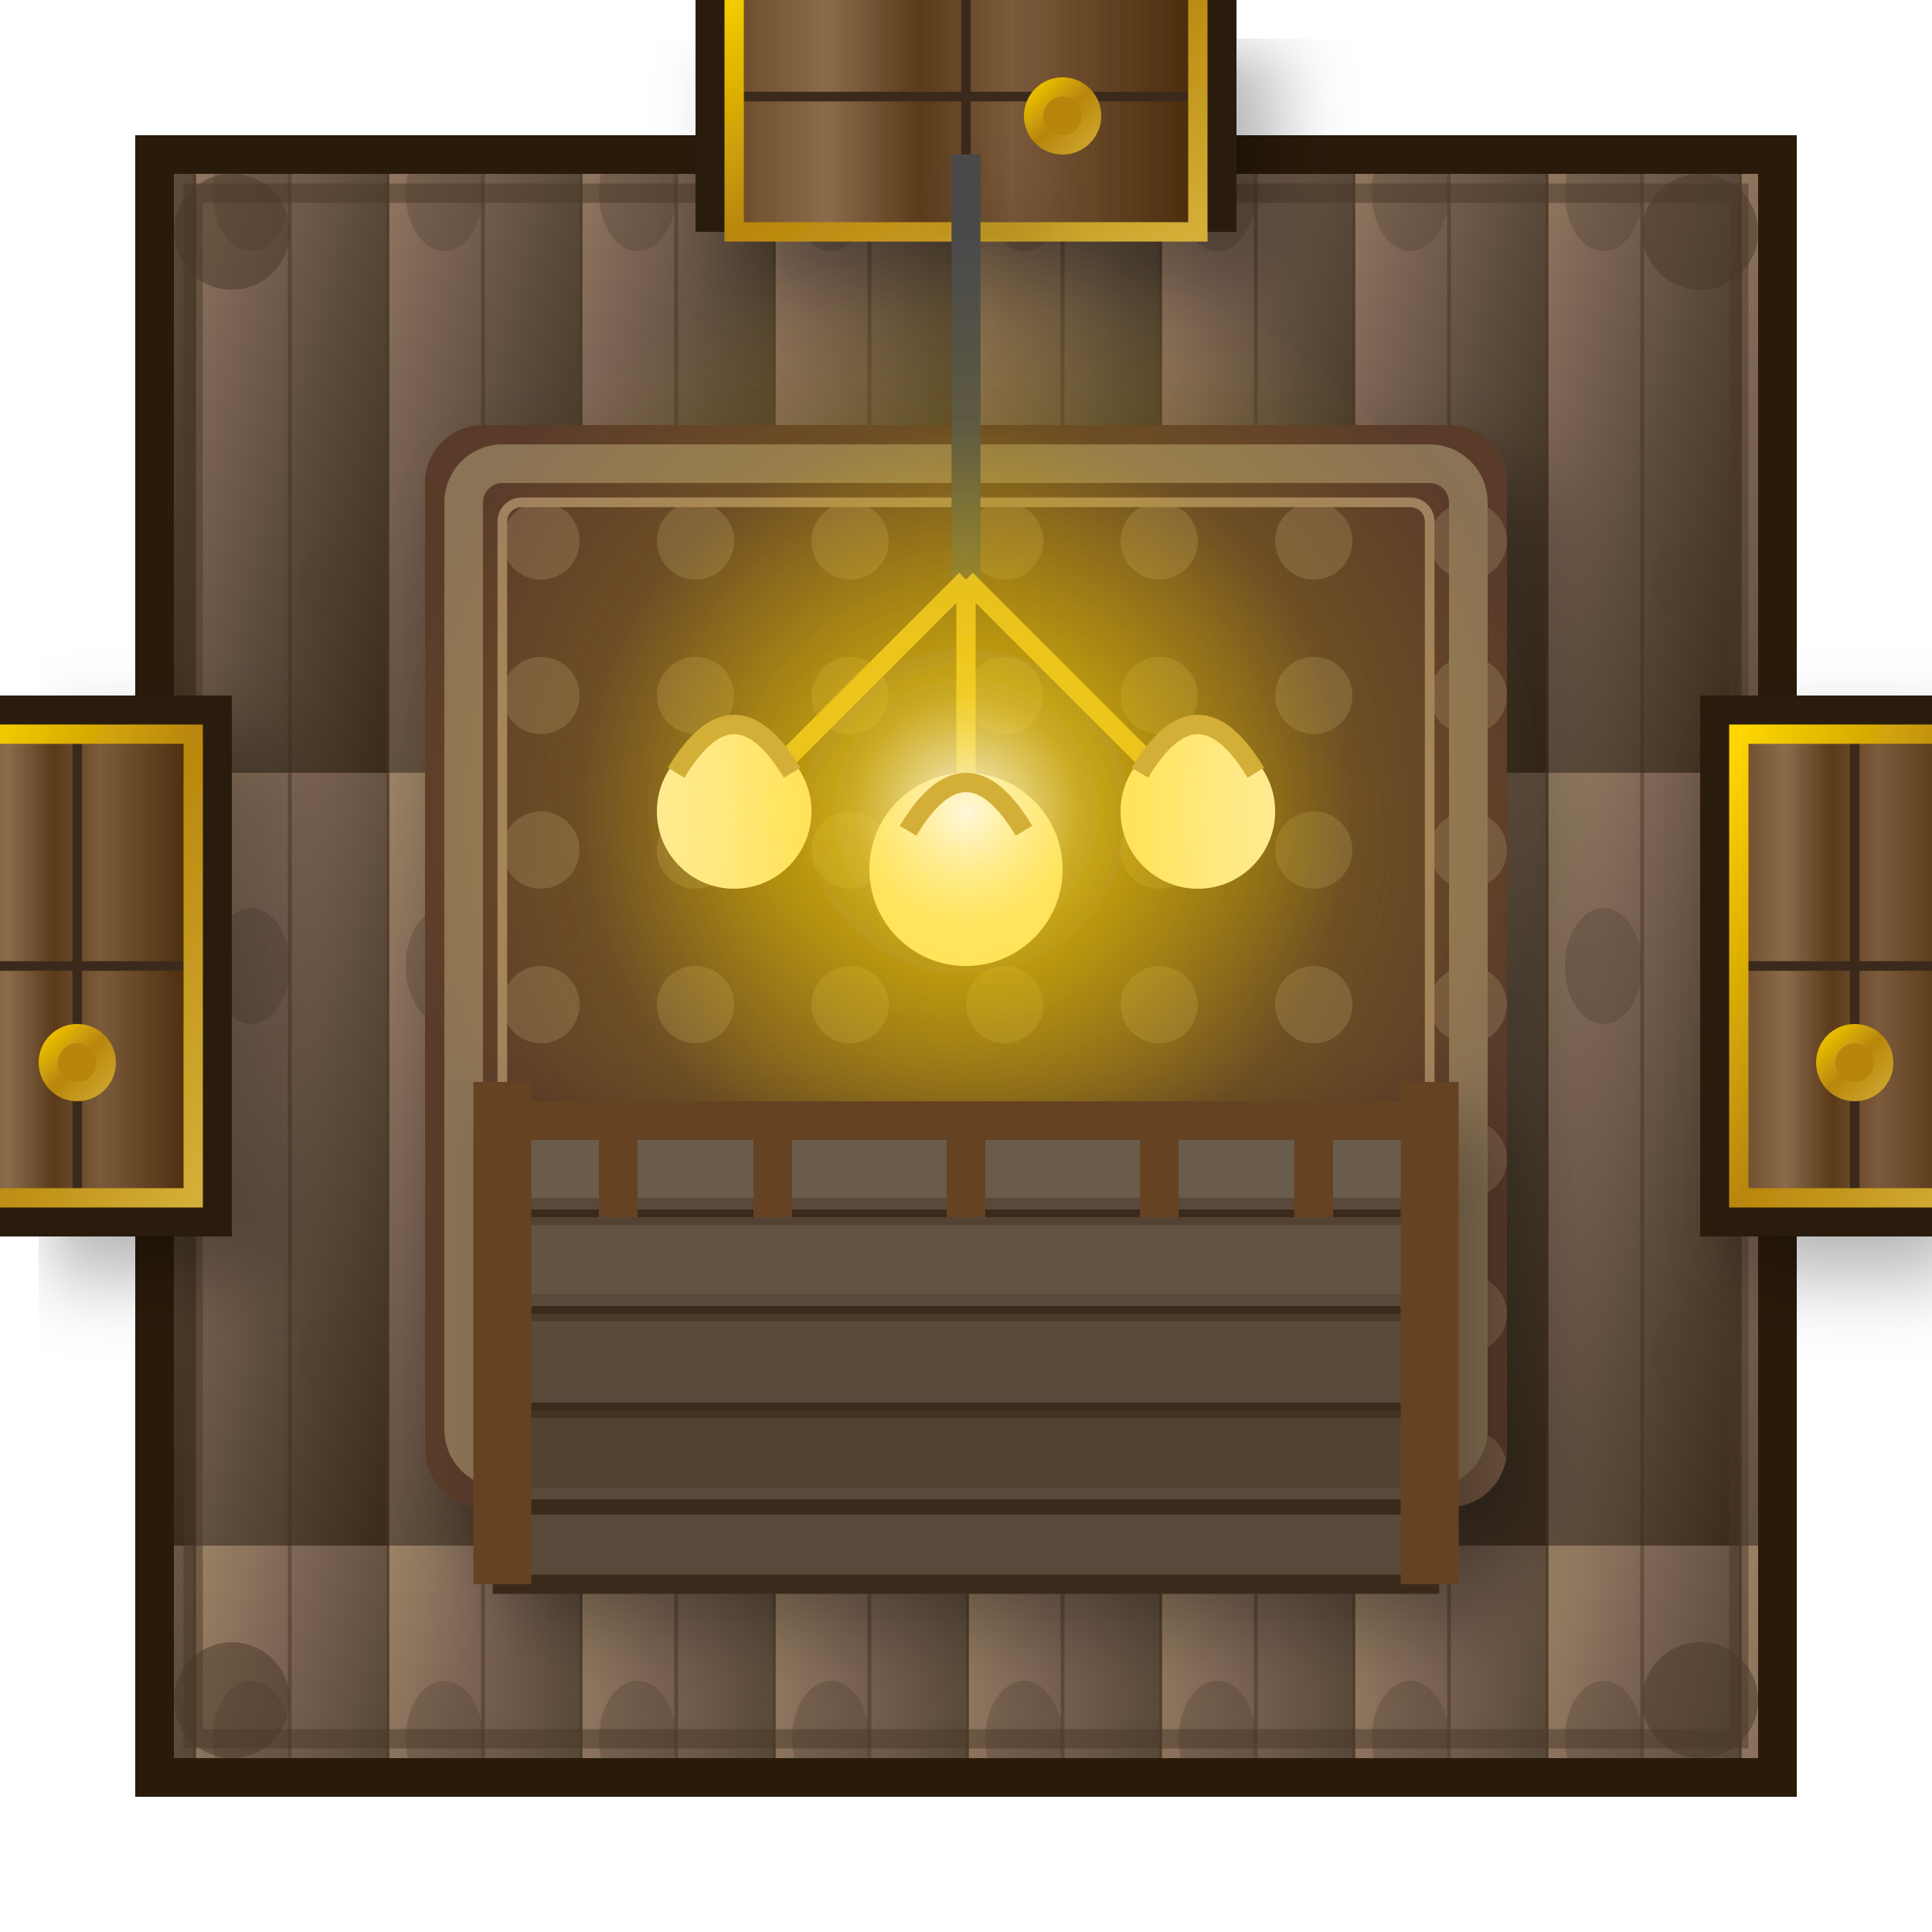
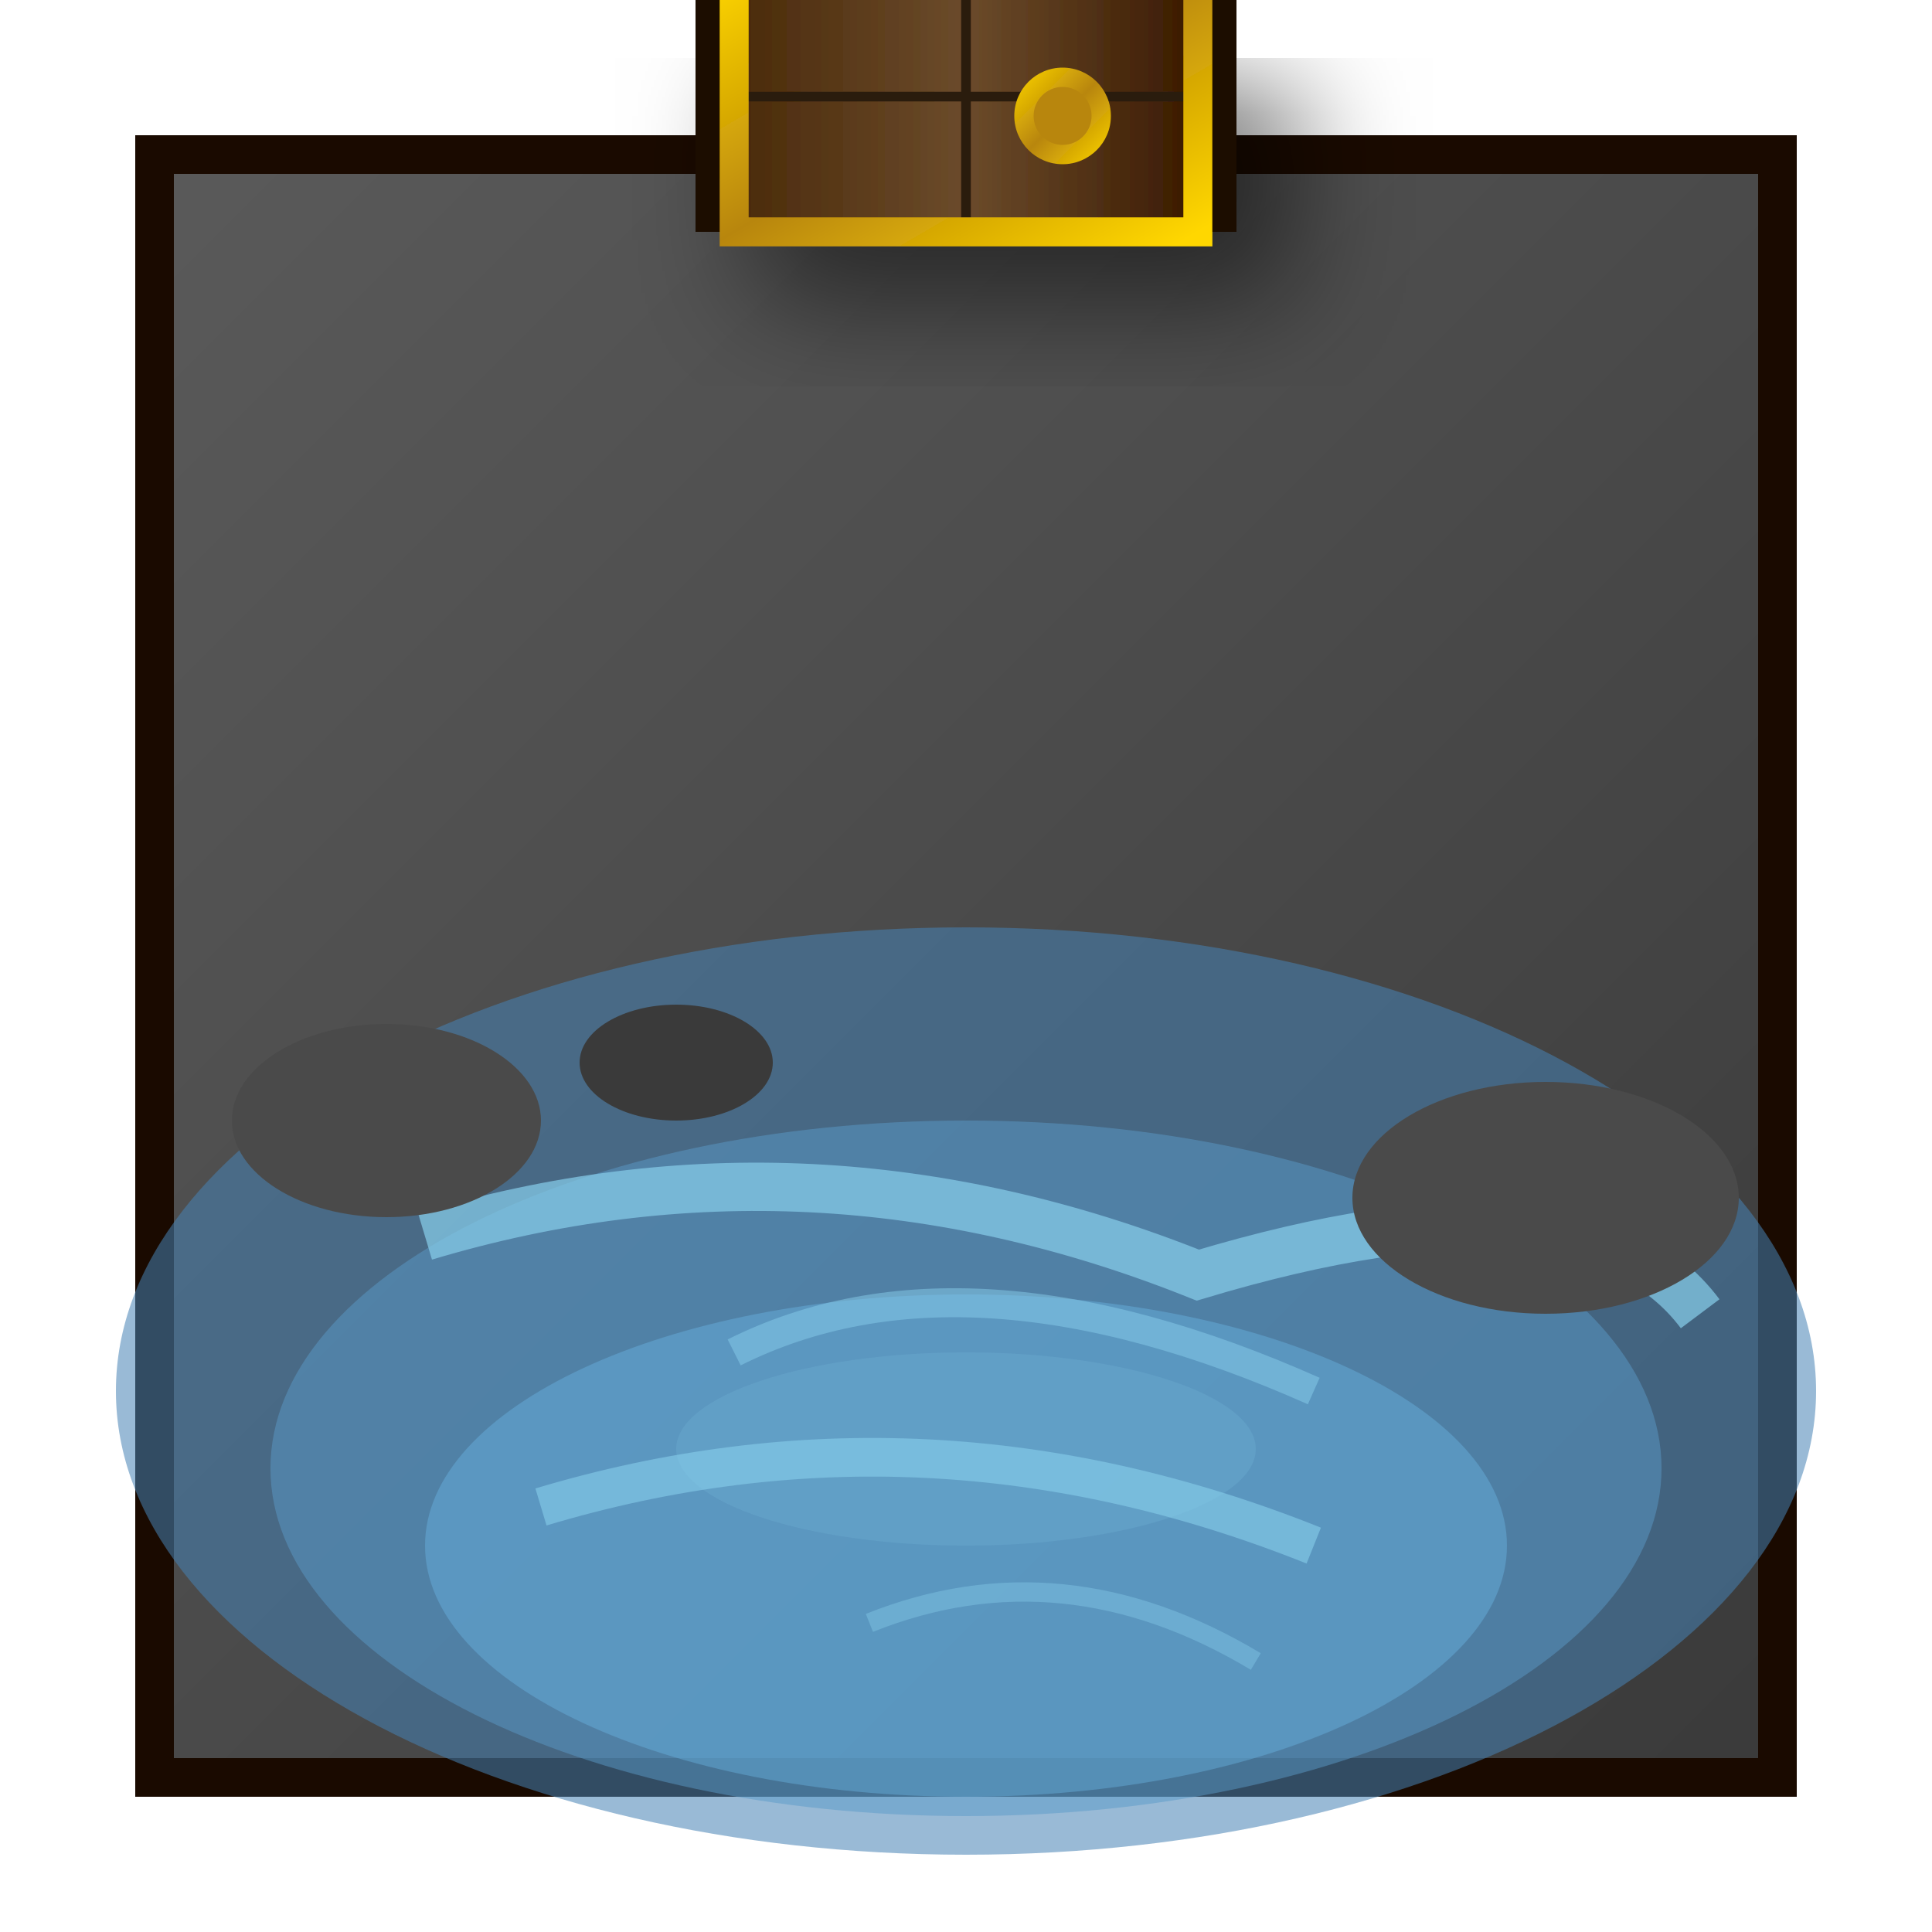
<svg xmlns="http://www.w3.org/2000/svg" viewBox="0 0 100 100" width="400" height="400">
  <defs>
    <linearGradient id="floorGrad" x1="0%" y1="0%" x2="100%" y2="100%">
-       <stop offset="0%" style="stop-color:#9B8365" />
-       <stop offset="30%" style="stop-color:#7B6354" />
-       <stop offset="60%" style="stop-color:#5A4A3A" />
-       <stop offset="100%" style="stop-color:#3A2A1A" />
+       <stop offset="0%" style="stop-color:#5A5A5A" />
+       <stop offset="100%" style="stop-color:#3A3A3A" />
    </linearGradient>
-     <pattern id="woodPattern" x="0" y="0" width="10" height="40" patternUnits="userSpaceOnUse">
-       <rect width="10" height="40" fill="url(#floorGrad)" />
-       <line x1="0" y1="0" x2="0" y2="40" stroke="#2A1A0A" stroke-width="0.3" opacity="0.6" />
-       <line x1="5" y1="0" x2="5" y2="40" stroke="#3A2A1A" stroke-width="0.2" opacity="0.4" />
-       <ellipse cx="3" cy="10" rx="2" ry="3" fill="#4A3A2A" opacity="0.3" />
-       <ellipse cx="7" cy="30" rx="1.5" ry="2" fill="#4A3A2A" opacity="0.2" />
-     </pattern>
    <linearGradient id="doorWood" x1="0%" y1="0%" x2="100%" y2="0%">
-       <stop offset="0%" style="stop-color:#6B4B2A" />
-       <stop offset="20%" style="stop-color:#8B6B4B" />
-       <stop offset="40%" style="stop-color:#5A3A1A" />
-       <stop offset="60%" style="stop-color:#7B5B3B" />
-       <stop offset="100%" style="stop-color:#4A2A0A" />
+       <stop offset="0%" style="stop-color:#4A2A0A" />
+       <stop offset="50%" style="stop-color:#6B4B2B" />
+       <stop offset="100%" style="stop-color:#3A1A00" />
    </linearGradient>
    <linearGradient id="goldTrim" x1="0%" y1="0%" x2="100%" y2="100%">
      <stop offset="0%" style="stop-color:#FFD700" />
      <stop offset="50%" style="stop-color:#B8860B" />
-       <stop offset="100%" style="stop-color:#D4AF37" />
+       <stop offset="100%" style="stop-color:#FFD700" />
    </linearGradient>
-     <radialGradient id="lampGlow" cx="50%" cy="50%" r="50%">
-       <stop offset="0%" style="stop-color:#FFF8DC;stop-opacity:0.9" />
-       <stop offset="30%" style="stop-color:#FFD700;stop-opacity:0.5" />
-       <stop offset="70%" style="stop-color:#FFD700;stop-opacity:0.2" />
-       <stop offset="100%" style="stop-color:#FFD700;stop-opacity:0" />
-     </radialGradient>
-     <pattern id="carpetPattern" x="0" y="0" width="8" height="8" patternUnits="userSpaceOnUse">
-       <rect width="8" height="8" fill="#5A3A2A" />
-       <circle cx="4" cy="4" r="2" fill="#8B7355" opacity="0.5" />
-     </pattern>
    <filter id="softShadow" x="-50%" y="-50%" width="200%" height="200%">
-       <feGaussianBlur in="SourceAlpha" stdDeviation="2" />
-       <feOffset dx="2" dy="2" result="offsetblur" />
+       <feGaussianBlur in="SourceAlpha" stdDeviation="3" />
+       <feOffset dx="3" dy="3" result="offsetblur" />
      <feComponentTransfer>
-         <feFuncA type="linear" slope="0.3" />
+         <feFuncA type="linear" slope="0.5" />
      </feComponentTransfer>
      <feMerge>
        <feMergeNode />
        <feMergeNode in="SourceGraphic" />
      </feMerge>
    </filter>
-     <filter id="innerGlow">
-       <feGaussianBlur in="SourceAlpha" stdDeviation="3" result="blur" />
-       <feComposite in="blur" in2="SourceAlpha" operator="arithmetic" k2="-1" k3="1" result="shadowDiff" />
-       <feFlood flood-color="#FFD700" flood-opacity="0.3" />
-       <feComposite in2="shadowDiff" operator="in" />
-       <feComposite in2="SourceGraphic" operator="over" />
-     </filter>
  </defs>
-   <rect x="8" y="8" width="84" height="84" fill="url(#woodPattern)" stroke="#2A1A0A" stroke-width="2" />
-   <rect x="10" y="10" width="80" height="80" fill="none" stroke="#4A3728" stroke-width="1" opacity="0.5" />
+   <rect x="8" y="8" width="84" height="84" fill="url(#floorGrad)" stroke="#1A0A00" stroke-width="2" />
+   <ellipse cx="50" cy="72" rx="44" ry="24" fill="#4682B4" opacity="0.55" />
+   <ellipse cx="50" cy="76" rx="36" ry="18" fill="#5A9AC8" opacity="0.5" />
+   <ellipse cx="50" cy="80" rx="28" ry="13" fill="#6BB8E8" opacity="0.4" />
+   <path d="M22,64 Q42,58 62,66 Q82,60 88,68" fill="none" stroke="#87CEEB" stroke-width="2.5" opacity="0.7" />
+   <path d="M28,78 Q48,72 68,80" fill="none" stroke="#87CEEB" stroke-width="2" opacity="0.6" />
+   <path d="M38,70 Q50,64 68,72" fill="none" stroke="#87CEEB" stroke-width="1.5" opacity="0.5" />
+   <path d="M45,84 Q55,80 65,86" fill="none" stroke="#87CEEB" stroke-width="1" opacity="0.4" />
+   <ellipse cx="20" cy="58" rx="8" ry="5" fill="#4A4A4A" />
+   <ellipse cx="80" cy="62" rx="10" ry="6" fill="#4A4A4A" />
+   <ellipse cx="35" cy="55" rx="5" ry="3" fill="#3A3A3A" />
+   <ellipse cx="50" cy="75" rx="15" ry="5" fill="#87CEEB" opacity="0.15" />
  <g filter="url(#softShadow)">
-     <rect x="36" y="-4" width="28" height="16" fill="#2A1A0A" />
+     <rect x="36" y="-4" width="28" height="16" fill="#1A0A00" />
    <rect x="38" y="-2" width="24" height="14" fill="url(#doorWood)" />
-     <line x1="50" y1="-2" x2="50" y2="12" stroke="#3A2A1A" stroke-width="0.5" />
-     <line x1="38" y1="5" x2="62" y2="5" stroke="#3A2A1A" stroke-width="0.5" />
-     <rect x="38" y="-2" width="24" height="14" fill="none" stroke="url(#goldTrim)" stroke-width="1" />
-     <circle cx="55" cy="6" r="2" fill="url(#goldTrim)" />
-     <circle cx="55" cy="6" r="1" fill="#B8860B" />
+     <line x1="50" y1="-2" x2="50" y2="12" stroke="#2A1A0A" stroke-width="0.5" />
+     <line x1="38" y1="5" x2="62" y2="5" stroke="#2A1A0A" stroke-width="0.5" />
+     <rect x="38" y="-2" width="24" height="14" fill="none" stroke="url(#goldTrim)" stroke-width="1.5" />
+     <circle cx="55" cy="6" r="2.5" fill="url(#goldTrim)" />
+     <circle cx="55" cy="6" r="1.5" fill="#B8860B" />
  </g>
-   <g filter="url(#softShadow)">
-     <rect x="88" y="36" width="16" height="28" fill="#2A1A0A" />
-     <rect x="90" y="38" width="12" height="24" fill="url(#doorWood)" />
-     <line x1="90" y1="50" x2="102" y2="50" stroke="#3A2A1A" stroke-width="0.5" />
-     <line x1="96" y1="38" x2="96" y2="62" stroke="#3A2A1A" stroke-width="0.5" />
-     <rect x="90" y="38" width="12" height="24" fill="none" stroke="url(#goldTrim)" stroke-width="1" />
-     <circle cx="96" cy="55" r="2" fill="url(#goldTrim)" />
-     <circle cx="96" cy="55" r="1" fill="#B8860B" />
-   </g>
-   <g filter="url(#softShadow)">
-     <rect x="-4" y="36" width="16" height="28" fill="#2A1A0A" />
-     <rect x="-2" y="38" width="12" height="24" fill="url(#doorWood)" />
-     <line x1="-2" y1="50" x2="10" y2="50" stroke="#3A2A1A" stroke-width="0.5" />
-     <line x1="4" y1="38" x2="4" y2="62" stroke="#3A2A1A" stroke-width="0.5" />
-     <rect x="-2" y="38" width="12" height="24" fill="none" stroke="url(#goldTrim)" stroke-width="1" />
-     <circle cx="4" cy="55" r="2" fill="url(#goldTrim)" />
-     <circle cx="4" cy="55" r="1" fill="#B8860B" />
-   </g>
-   <g filter="url(#softShadow)">
-     <rect x="22" y="22" width="56" height="56" fill="url(#carpetPattern)" rx="3" />
-     <rect x="24" y="24" width="52" height="52" fill="none" stroke="#8B7355" stroke-width="2" rx="2" />
-     <rect x="26" y="26" width="48" height="48" fill="none" stroke="#A08060" stroke-width="0.5" rx="1" />
-   </g>
-   <g filter="url(#softShadow)">
-     <line x1="50" y1="8" x2="50" y2="30" stroke="#4A4A4A" stroke-width="1.5" />
-     <line x1="50" y1="30" x2="38" y2="42" stroke="#D4AF37" stroke-width="1" />
-     <line x1="50" y1="30" x2="62" y2="42" stroke="#D4AF37" stroke-width="1" />
-     <line x1="50" y1="30" x2="50" y2="45" stroke="#D4AF37" stroke-width="1" />
-     <circle cx="38" cy="42" r="4" fill="#FFF8DC" filter="url(#innerGlow)" />
-     <circle cx="62" cy="42" r="4" fill="#FFF8DC" filter="url(#innerGlow)" />
-     <circle cx="50" cy="45" r="5" fill="#FFF8DC" filter="url(#innerGlow)" />
-     <circle cx="50" cy="42" r="20" fill="url(#lampGlow)" />
-     <circle cx="50" cy="42" r="30" fill="url(#lampGlow)" opacity="0.5" />
-     <path d="M35,40 Q38,35 41,40" fill="none" stroke="#D4AF37" stroke-width="1" />
-     <path d="M59,40 Q62,35 65,40" fill="none" stroke="#D4AF37" stroke-width="1" />
-     <path d="M47,43 Q50,38 53,43" fill="none" stroke="#D4AF37" stroke-width="1" />
-   </g>
-   <g filter="url(#softShadow)">
-     <rect x="26" y="58" width="48" height="24" fill="#5A4A3A" stroke="#3A2A1A" stroke-width="1" />
-     <line x1="26" y1="63" x2="74" y2="63" stroke="#3A2A1A" stroke-width="0.8" />
-     <line x1="26" y1="68" x2="74" y2="68" stroke="#3A2A1A" stroke-width="0.8" />
-     <line x1="26" y1="73" x2="74" y2="73" stroke="#3A2A1A" stroke-width="0.8" />
-     <line x1="26" y1="78" x2="74" y2="78" stroke="#3A2A1A" stroke-width="0.8" />
-     <rect x="26" y="58" width="48" height="4" fill="#7B6B5B" opacity="0.5" />
-     <rect x="26" y="63" width="48" height="4" fill="#6B5B4B" opacity="0.5" />
-     <rect x="26" y="68" width="48" height="4" fill="#5B4B3B" opacity="0.5" />
-     <rect x="26" y="73" width="48" height="4" fill="#4B3B2B" opacity="0.5" />
-     <line x1="26" y1="56" x2="26" y2="82" stroke="#654321" stroke-width="3" />
-     <line x1="74" y1="56" x2="74" y2="82" stroke="#654321" stroke-width="3" />
-     <line x1="26" y1="58" x2="74" y2="58" stroke="#654321" stroke-width="2" />
-     <line x1="32" y1="58" x2="32" y2="63" stroke="#654321" stroke-width="2" />
-     <line x1="40" y1="58" x2="40" y2="63" stroke="#654321" stroke-width="2" />
-     <line x1="50" y1="58" x2="50" y2="63" stroke="#654321" stroke-width="2" />
-     <line x1="60" y1="58" x2="60" y2="63" stroke="#654321" stroke-width="2" />
-     <line x1="68" y1="58" x2="68" y2="63" stroke="#654321" stroke-width="2" />
-   </g>
-   <circle cx="12" cy="12" r="3" fill="#4A3728" opacity="0.5" />
-   <circle cx="88" cy="12" r="3" fill="#4A3728" opacity="0.5" />
-   <circle cx="12" cy="88" r="3" fill="#4A3728" opacity="0.5" />
-   <circle cx="88" cy="88" r="3" fill="#4A3728" opacity="0.5" />
</svg>
